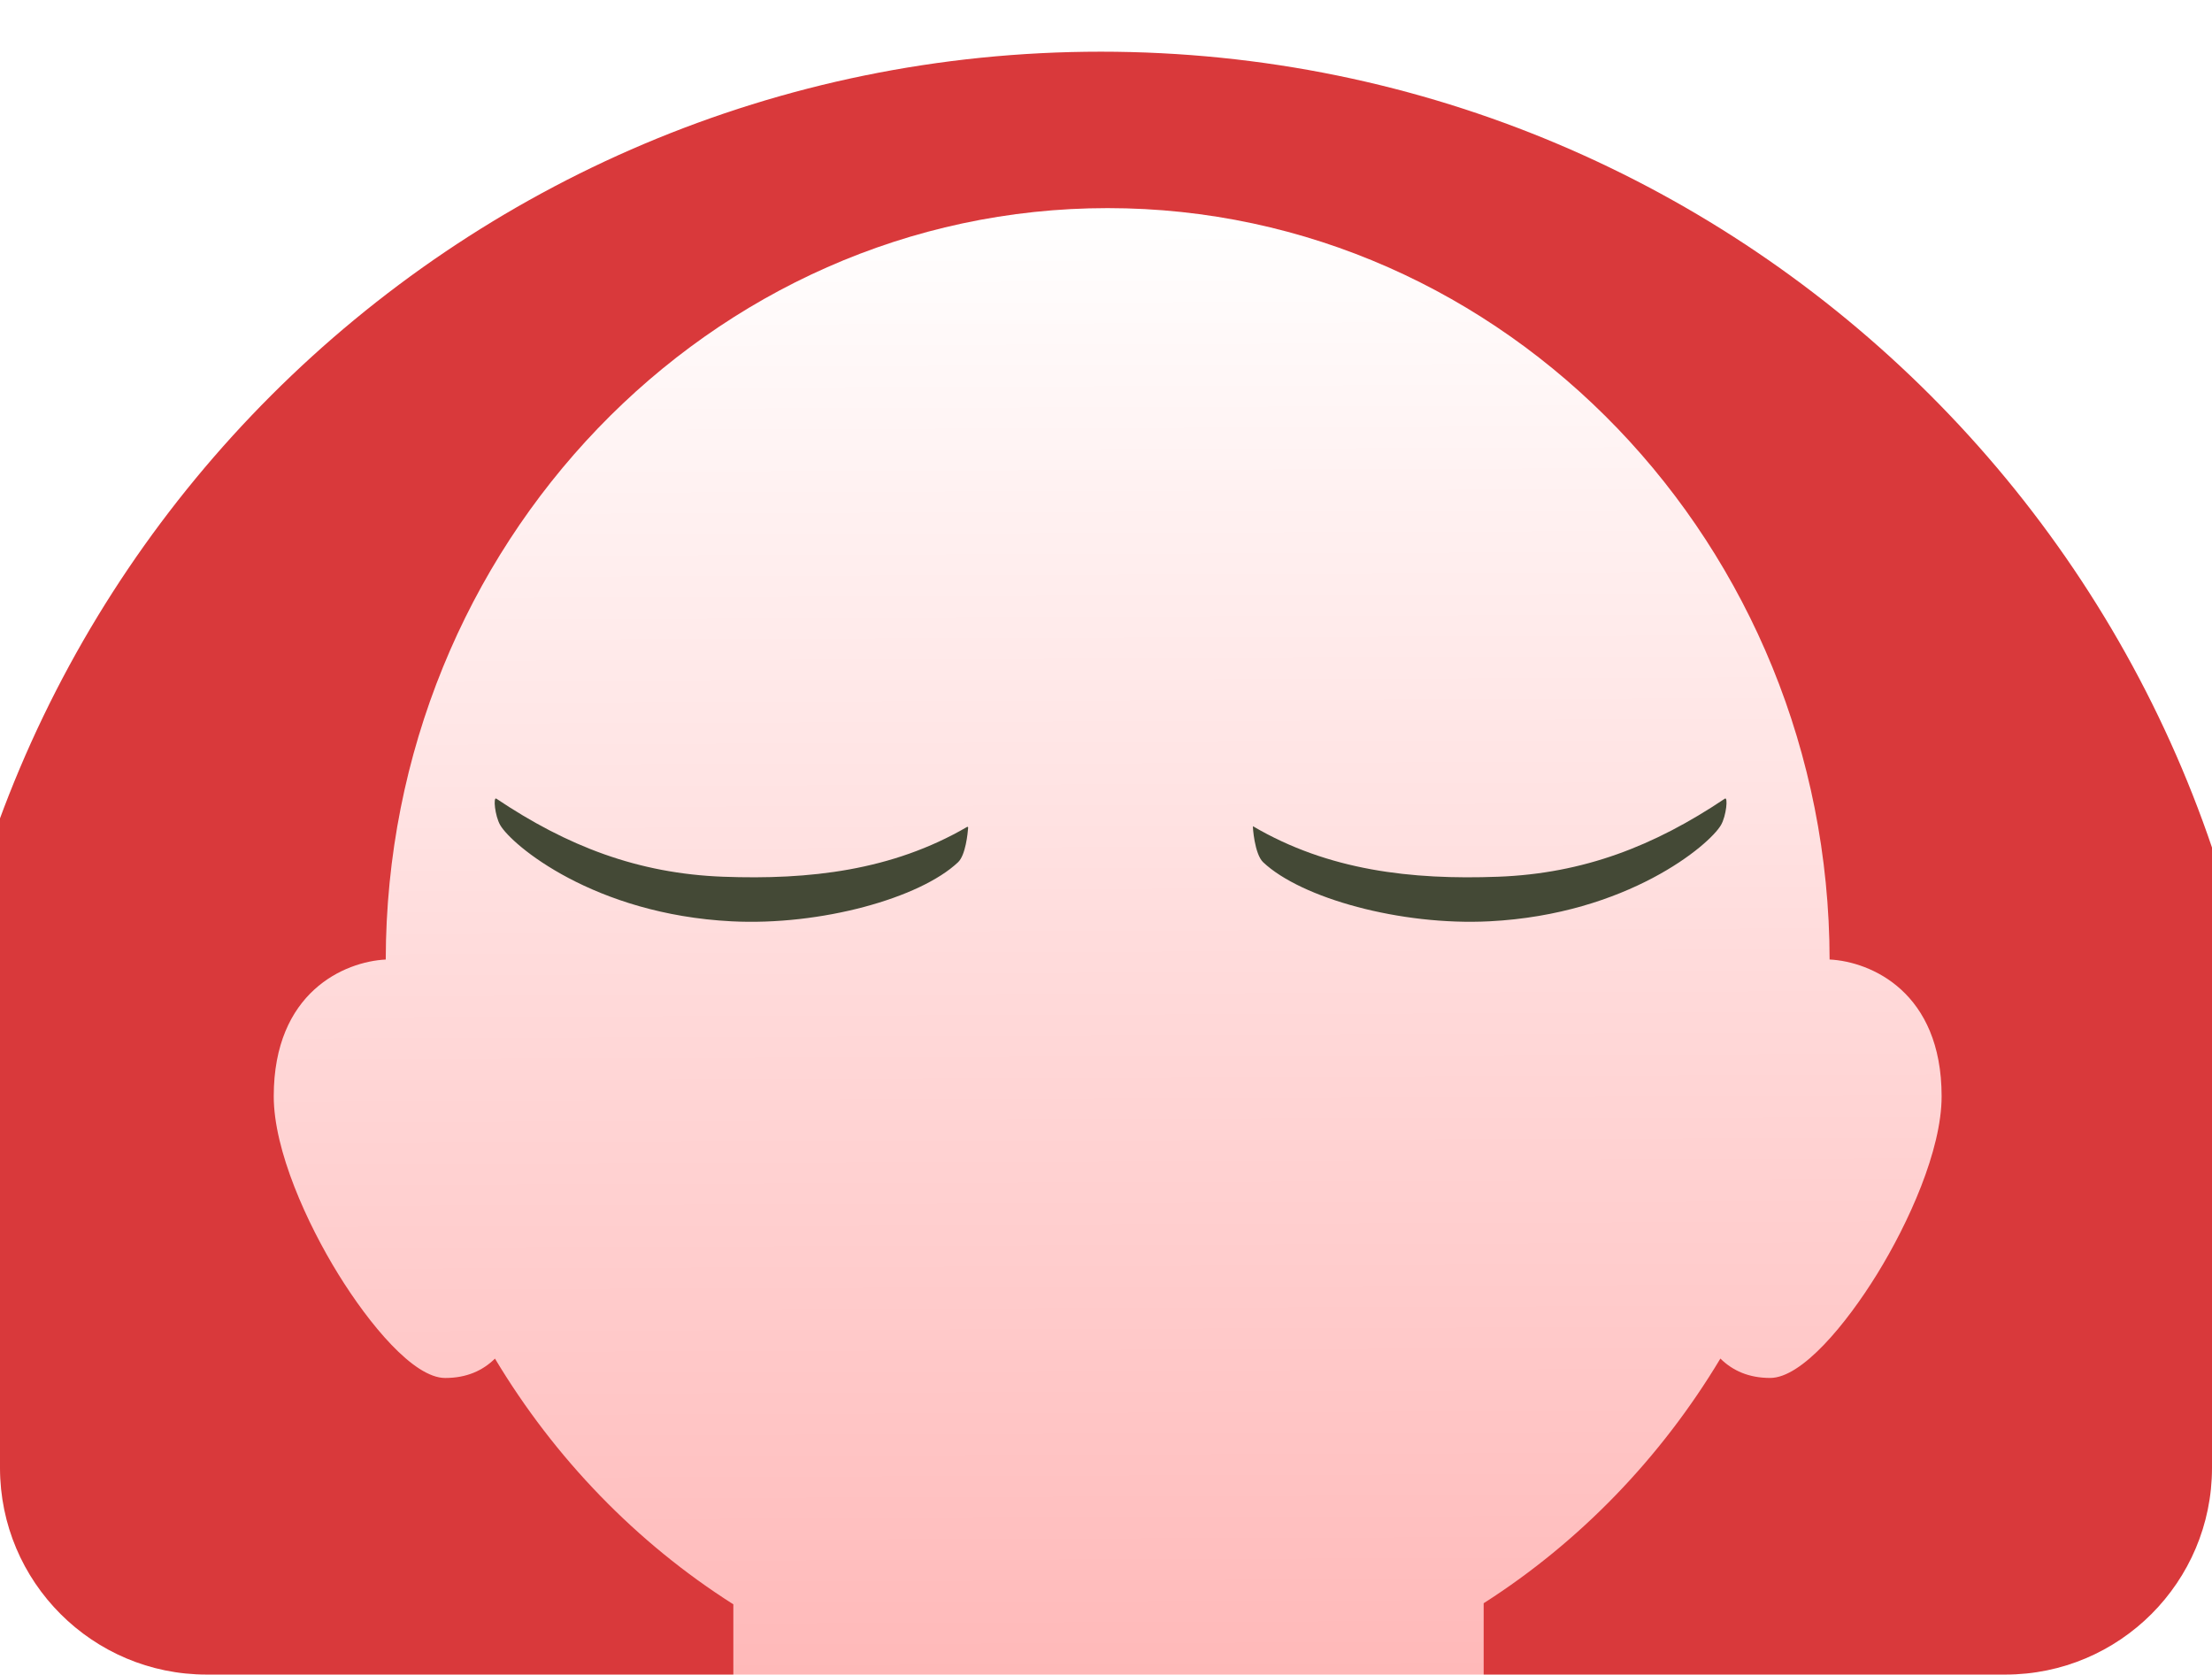
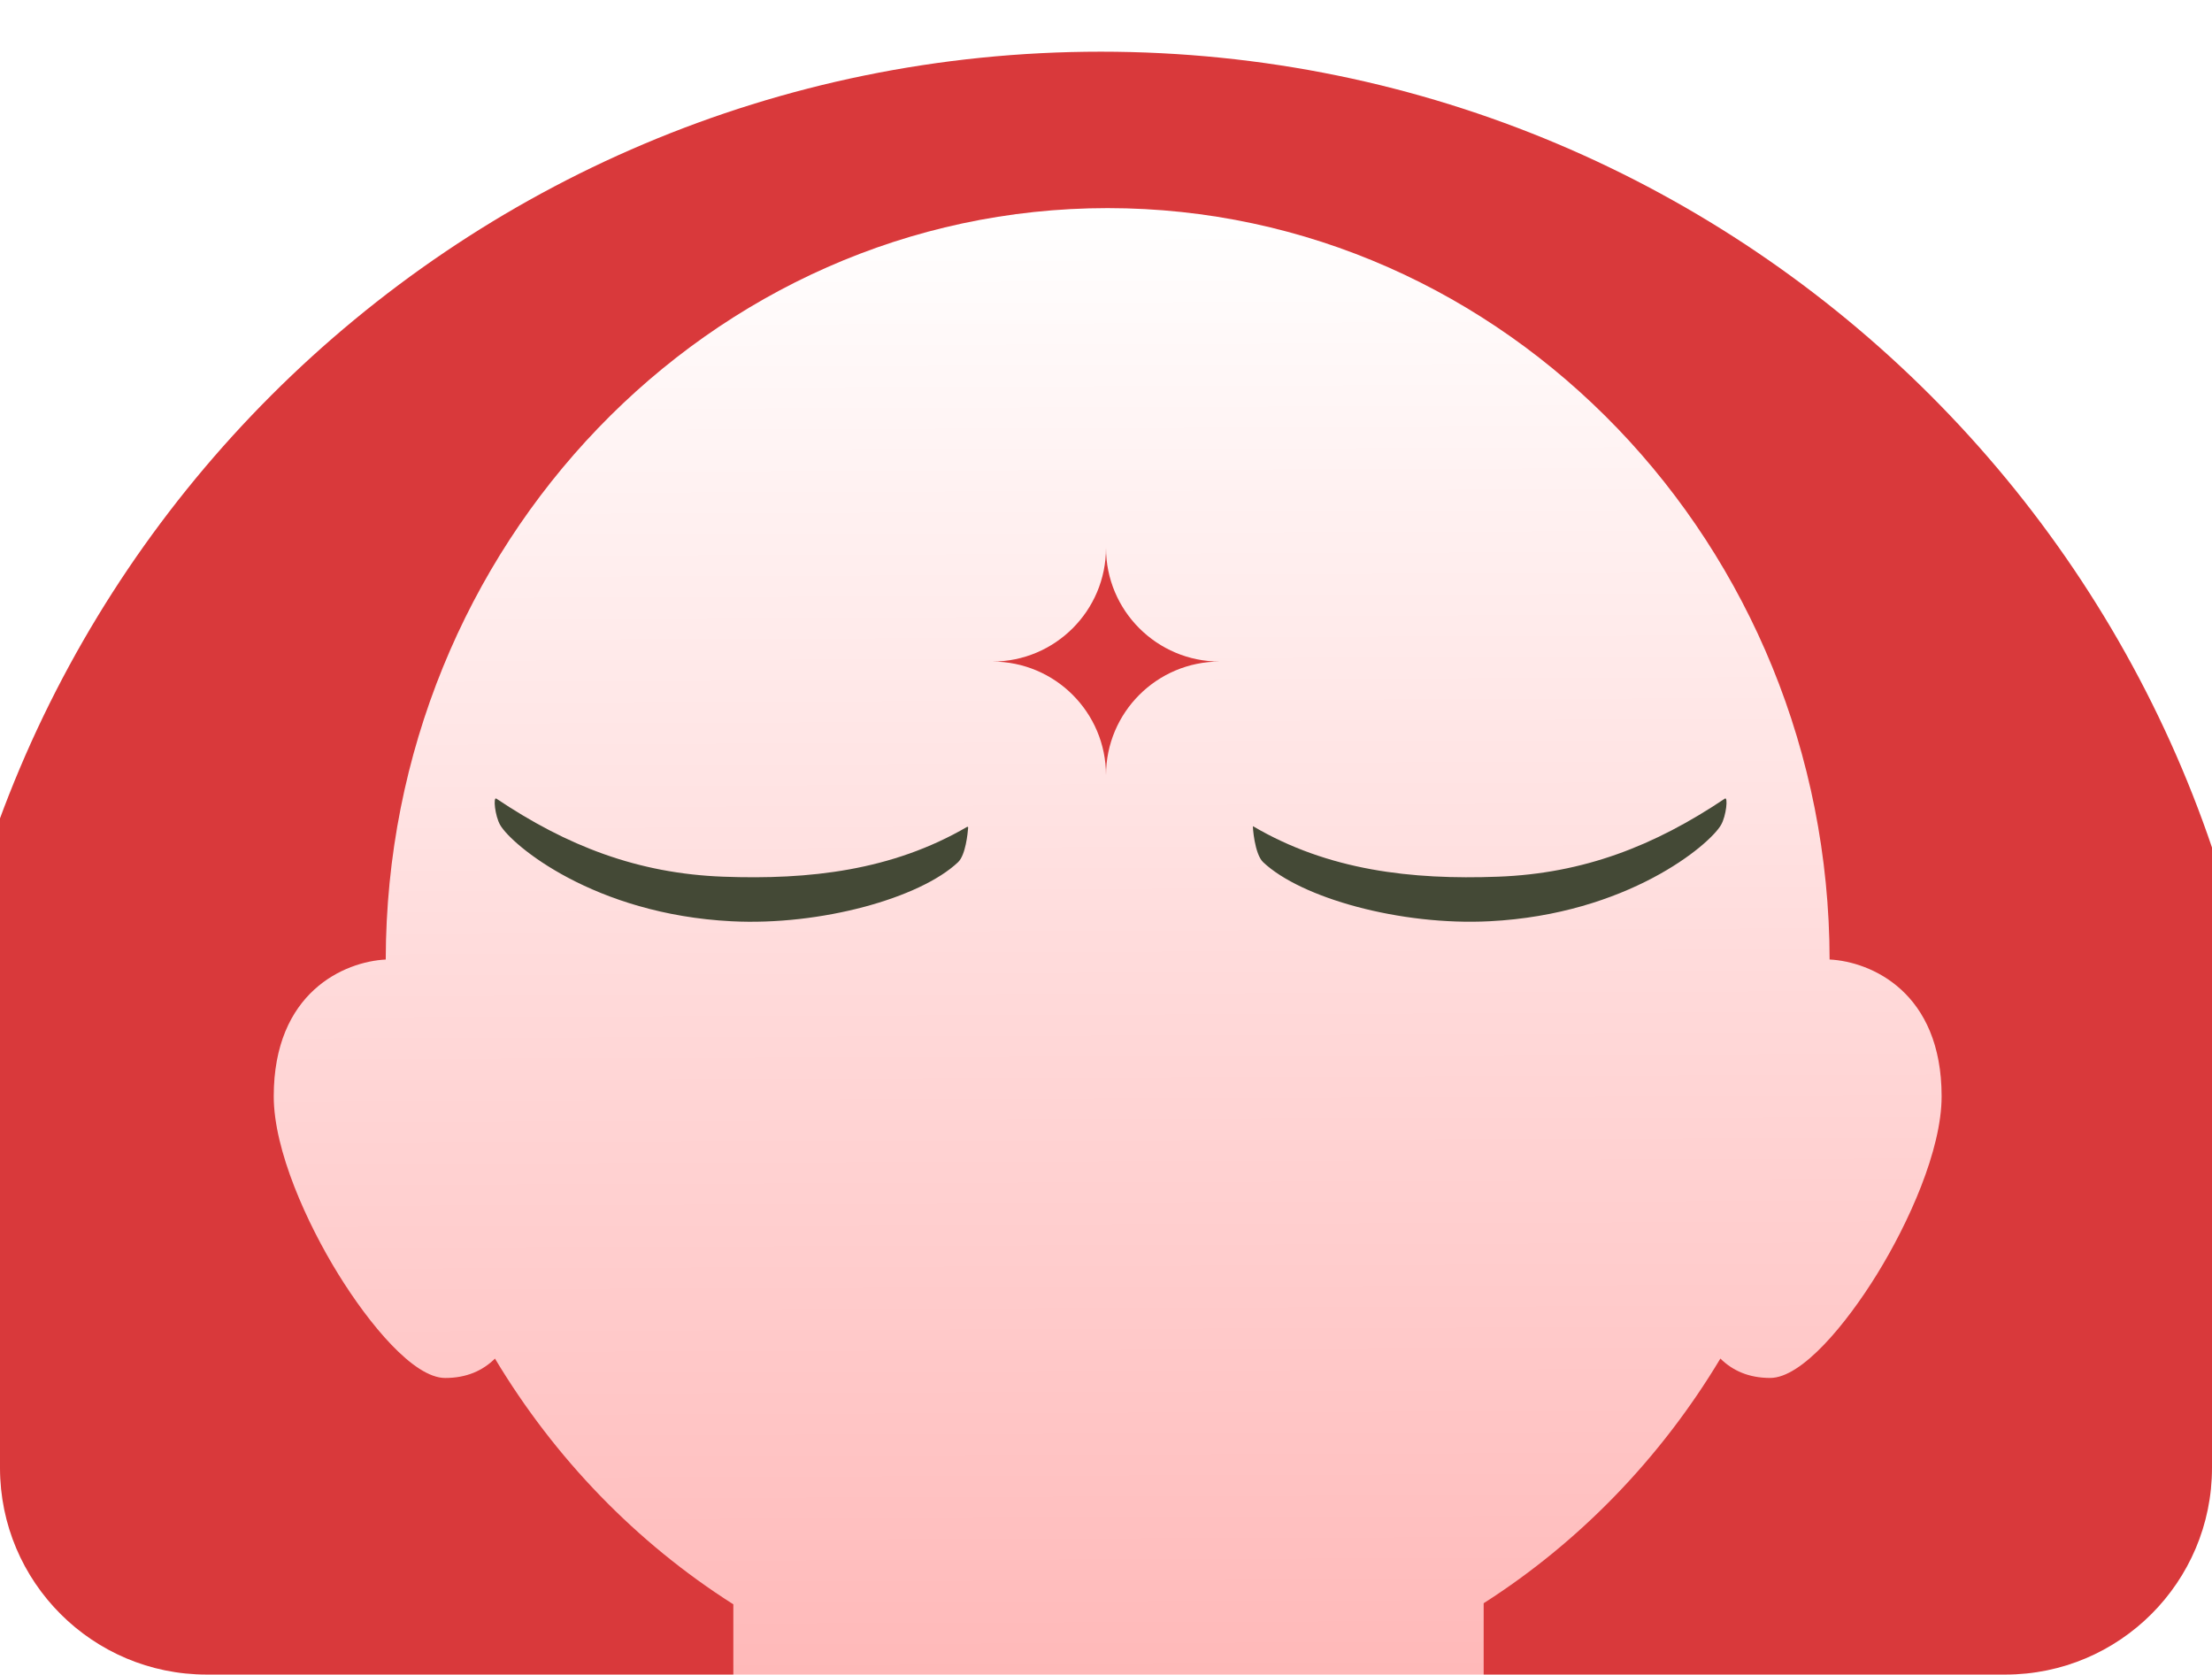
<svg xmlns="http://www.w3.org/2000/svg" width="214" height="162" viewBox="0 0 214 162" fill="none">
-   <g id="Mask group">
-     <mask id="mask0_432_3120" style="mask-type:alpha" maskUnits="userSpaceOnUse" x="0" y="0" width="214" height="162">
-       <rect id="Rectangle 651" width="214" height="162" rx="20" fill="#FBF5EF" />
+   <mask id="mask0_461_2887" style="mask-type:alpha" maskUnits="userSpaceOnUse" x="0" y="0" width="214" height="162">
+     <rect width="214" height="162" rx="20" fill="#FBF5EF" />
+   </mask>
+   <g mask="url(#mask0_461_2887)">
+     <circle cx="106.5" cy="118.5" r="113.5" fill="#D9393B" />
+     <mask id="mask1_461_2887" style="mask-type:alpha" maskUnits="userSpaceOnUse" x="-7" y="5" width="227" height="227">
+       <circle cx="106.5" cy="118.5" r="113.5" fill="#EC6E45" />
    </mask>
-     <g mask="url(#mask0_432_3120)">
-       <g id="Group 39472">
-         <circle id="Ellipse 144" cx="106.5" cy="118.5" r="113.5" fill="#D9393B" />
-         <g id="Mask group_2">
-           <mask id="mask1_432_3120" style="mask-type:alpha" maskUnits="userSpaceOnUse" x="-7" y="5" width="227" height="227">
-             <circle id="Ellipse 144_2" cx="106.5" cy="118.5" r="113.5" fill="#EC6E45" />
-           </mask>
-           <g mask="url(#mask1_432_3120)">
-             <path id="Vector" d="M167.088 197.098C162.524 189.286 157.324 185.804 150.225 185.804H143.537V155.098C152.817 149.171 160.673 141.047 166.438 131.429C167.634 132.607 169.2 133.304 171.255 133.304C174.309 133.304 178.602 128.112 181.599 123.254C184.615 118.365 187.842 111.282 187.842 106.058C187.842 95.965 180.997 93.026 177.005 92.823C176.936 52.73 145.631 20.133 107.16 20.133C68.69 20.133 37.388 52.73 37.319 92.826C33.327 93.03 26.483 95.968 26.483 106.062C26.483 111.288 29.706 118.372 32.725 123.257C35.725 128.115 40.015 133.307 43.069 133.307C45.124 133.307 46.691 132.607 47.886 131.432C53.683 141.106 61.598 149.268 70.947 155.204V177.198C70.947 181.659 67.303 185.288 62.822 185.288H55.5C47.114 185.288 39.494 188.242 34.046 193.61C28.231 199.336 25.158 207.389 25.158 216.895V267.941H184.204L171.836 209.633C170.86 205.038 169.262 200.821 167.088 197.098Z" fill="url(#paint0_linear_432_3120)" />
-           </g>
-         </g>
-         <g id="Group 39471">
-           <g id="Group">
-             <path id="Vector_2" d="M166.87 77.264C160.055 81.835 153.218 84.507 144.926 84.816C136.556 85.129 128.515 84.219 121.217 79.93C121.183 79.912 121.359 82.612 122.201 83.411C125.883 86.891 135.507 89.566 144.109 89.127C157.436 88.445 165.384 81.748 166.502 79.806C167.007 78.933 167.199 77.041 166.87 77.264Z" fill="#444936" />
-             <path id="Vector_3" d="M69.965 84.816C61.676 84.506 54.836 81.834 48.021 77.264C47.693 77.044 47.885 78.936 48.386 79.809C49.504 81.75 57.453 88.448 70.78 89.129C79.382 89.569 89.005 86.894 92.687 83.413C93.421 82.72 93.622 80.611 93.665 80.063C93.668 80.007 93.61 79.97 93.56 79.998C86.293 84.228 78.292 85.126 69.965 84.816Z" fill="#444936" />
-           </g>
-         </g>
-       </g>
+     <g mask="url(#mask1_461_2887)">
+       <path d="M167.088 197.098C162.524 189.286 157.324 185.804 150.225 185.804H143.537V155.098C152.817 149.171 160.673 141.047 166.438 131.429C167.634 132.607 169.2 133.304 171.255 133.304C174.309 133.304 178.602 128.112 181.599 123.254C184.615 118.365 187.842 111.282 187.842 106.058C187.842 95.965 180.997 93.026 177.005 92.823C176.936 52.73 145.631 20.133 107.16 20.133C68.69 20.133 37.388 52.73 37.319 92.826C33.327 93.03 26.483 95.968 26.483 106.062C26.483 111.288 29.706 118.372 32.725 123.257C35.725 128.115 40.015 133.307 43.069 133.307C45.124 133.307 46.691 132.607 47.886 131.432C53.683 141.106 61.598 149.268 70.947 155.204V177.198C70.947 181.659 67.303 185.288 62.822 185.288H55.5C47.114 185.288 39.494 188.242 34.046 193.61C28.231 199.336 25.158 207.389 25.158 216.895V267.941H184.204L171.836 209.633C170.86 205.038 169.262 200.821 167.088 197.098Z" fill="url(#paint0_linear_461_2887)" />
    </g>
+     <path d="M166.87 77.26C160.055 81.831 153.218 84.503 144.926 84.812C136.556 85.125 128.515 84.215 121.217 79.926C121.183 79.908 121.359 82.608 122.201 83.407C125.883 86.887 135.507 89.562 144.109 89.123C157.436 88.442 165.384 81.744 166.502 79.802C167.007 78.929 167.199 77.037 166.87 77.26Z" fill="#444936" />
+     <path d="M69.965 84.812C61.676 84.502 54.836 81.83 48.021 77.26C47.693 77.04 47.885 78.932 48.386 79.805C49.504 81.746 57.453 88.444 70.78 89.125C79.382 89.565 89.005 86.89 92.687 83.409C93.421 82.716 93.622 80.607 93.665 80.059C93.668 80.003 93.61 79.966 93.56 79.994C86.293 84.224 78.292 85.122 69.965 84.812Z" fill="#444936" />
  </g>
+   <path fill-rule="evenodd" clip-rule="evenodd" d="M96 64C102.075 64 107 59.075 107 53H107L107 53C107 59.075 111.925 64 118 64C111.925 64 107 68.925 107 75C107 75 107 75 107 75H107C107 68.925 102.075 64 96 64Z" fill="#D9393B" />
  <defs>
-     <linearGradient id="paint0_linear_432_3120" x1="106.5" y1="20.133" x2="107" y2="162" gradientUnits="userSpaceOnUse">
+     <linearGradient id="paint0_linear_461_2887" x1="106.5" y1="20.133" x2="107" y2="162" gradientUnits="userSpaceOnUse">
      <stop stop-color="white" />
      <stop offset="1" stop-color="#FFB9B9" />
    </linearGradient>
  </defs>
</svg>
